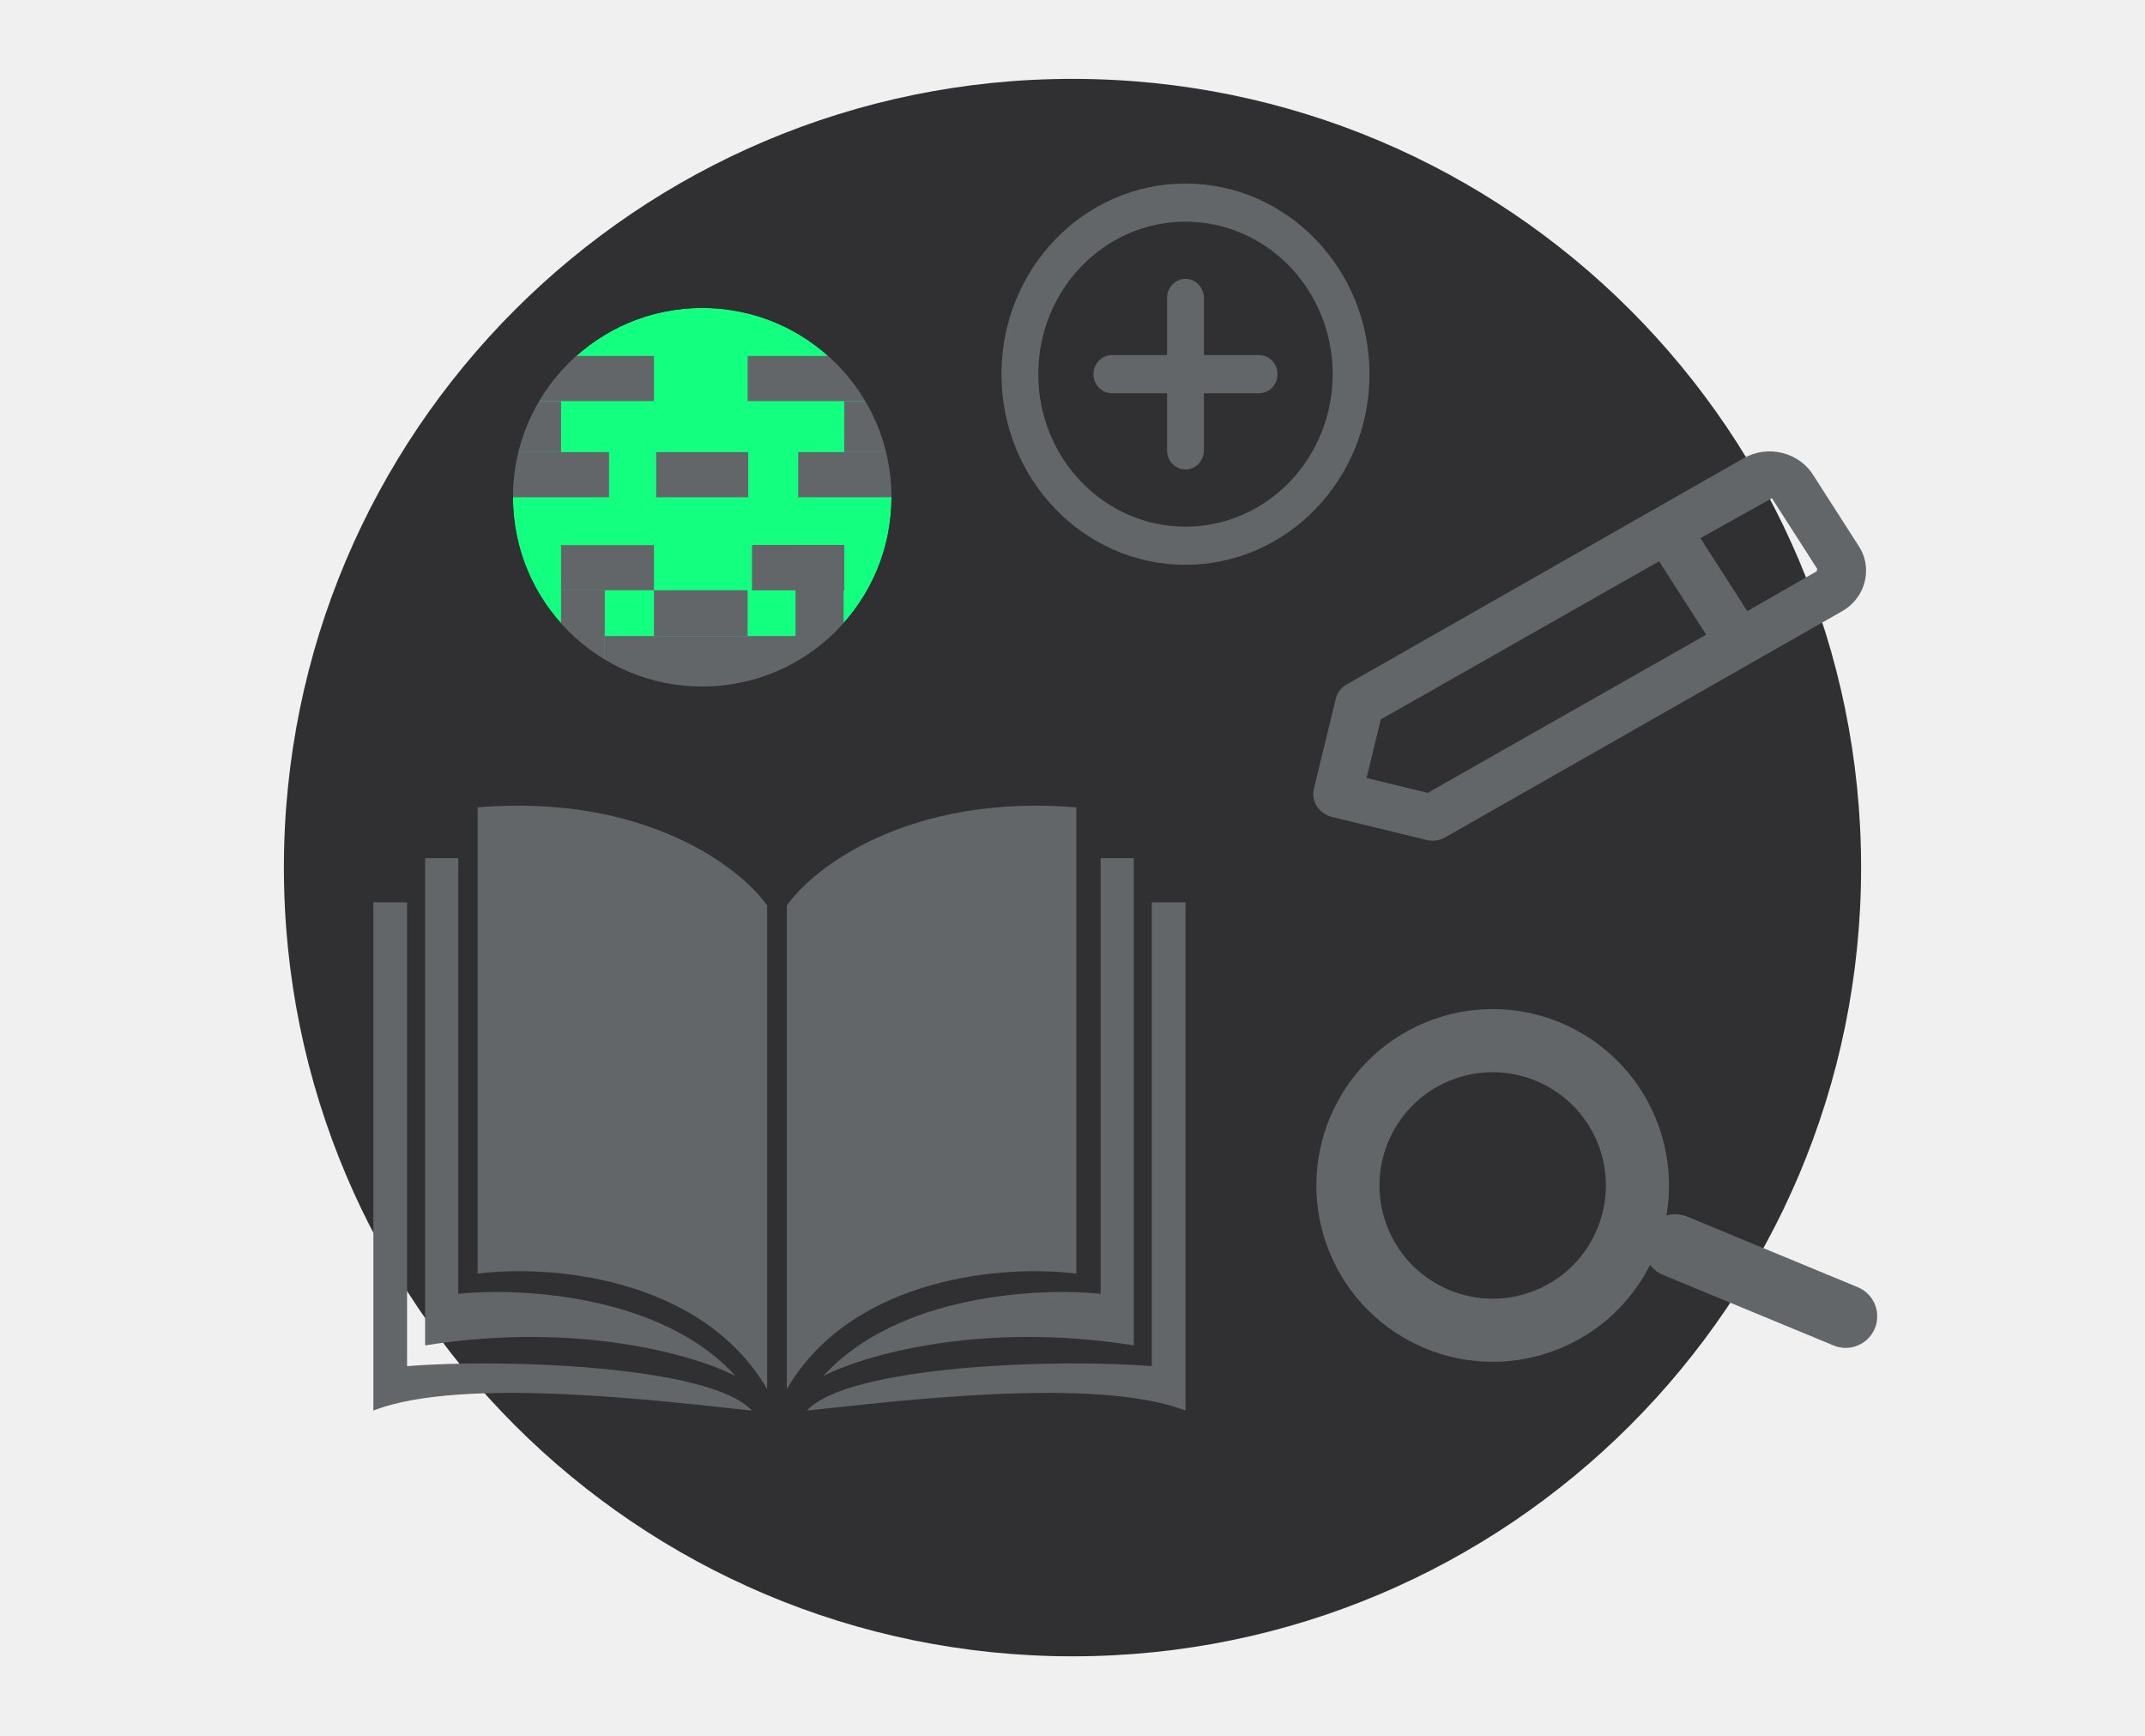
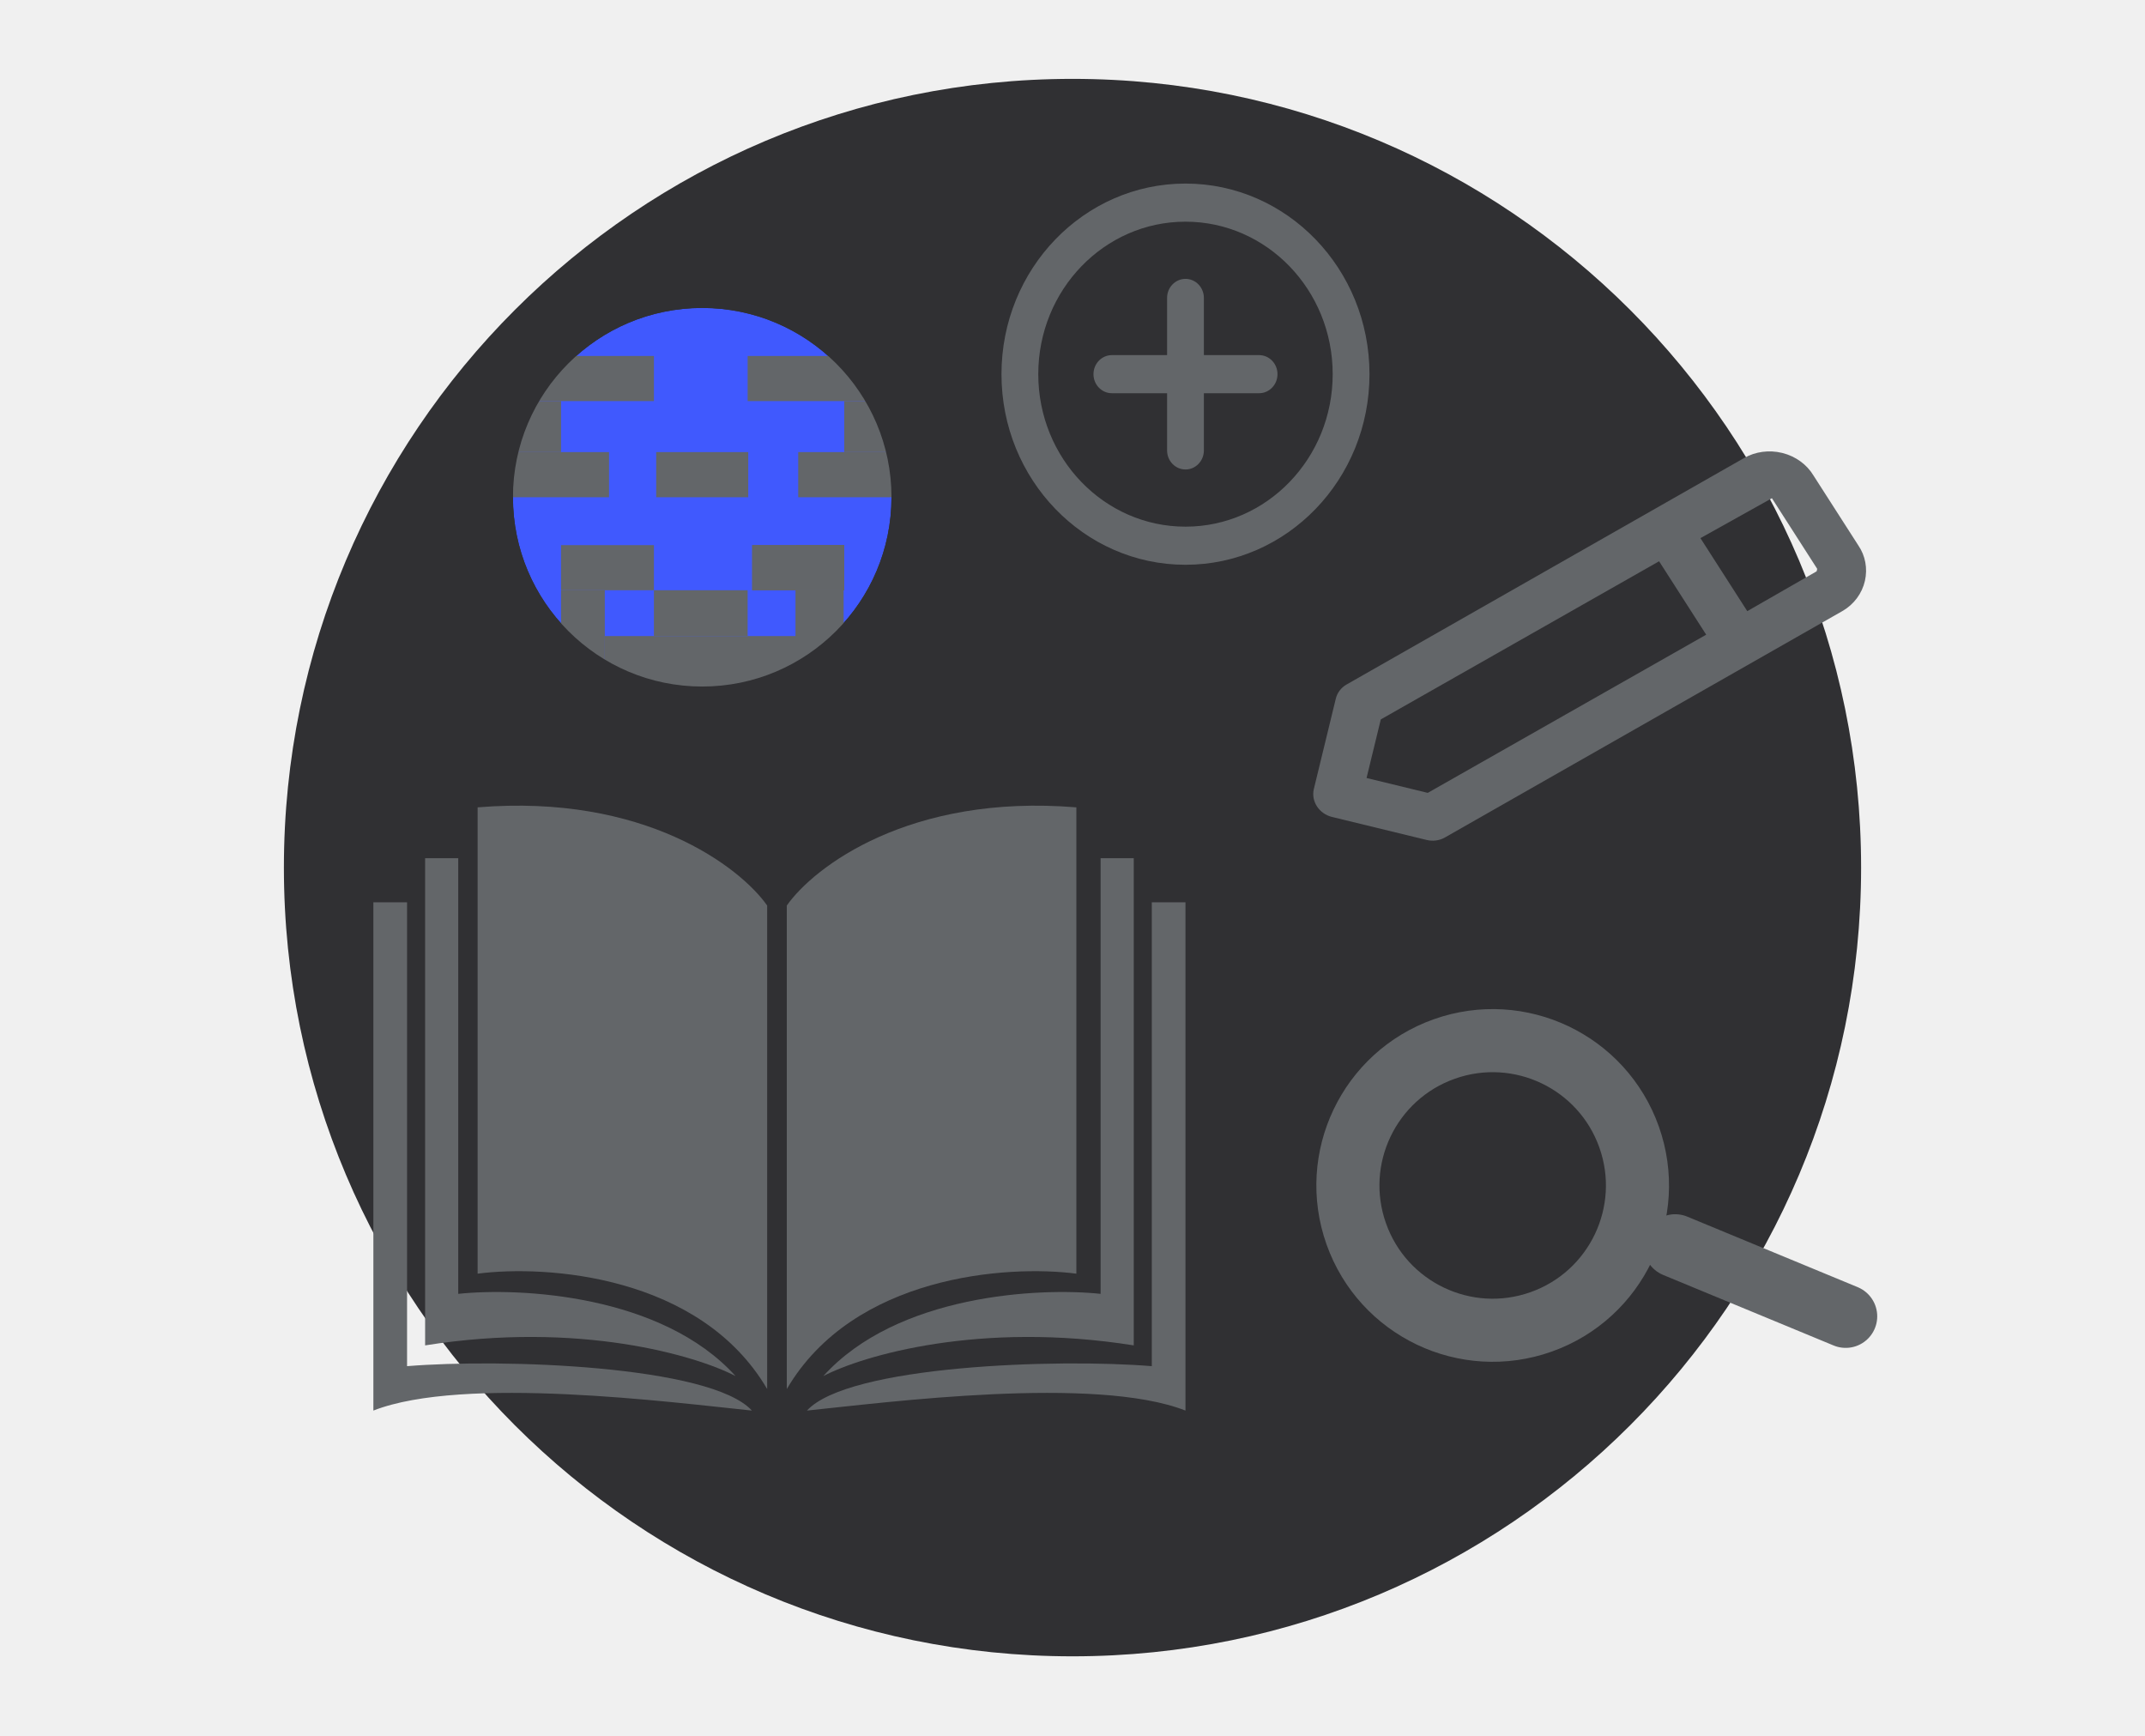
<svg xmlns="http://www.w3.org/2000/svg" width="136" height="110" viewBox="0 0 136 110" fill="none">
  <g clip-path="url(#clip0_876_38488)">
    <path class="illustration-background-fill" fill-rule="evenodd" clip-rule="evenodd" d="M68 5C95.614 5 118 27.386 118 55C118 82.613 95.614 105 68 105C40.387 105 18 82.613 18 55C18 27.386 40.387 5 68 5Z" fill="#303033" />
    <path class="illustration-light-fill" d="M30.282 80.743V51.181C40.861 50.31 46.929 54.967 48.641 57.405V88.056C44.409 80.836 34.638 80.172 30.282 80.743Z" fill="#636669" />
    <path class="illustration-light-fill" d="M68.245 80.743V51.181C57.665 50.31 51.597 54.967 49.886 57.405V88.056C54.117 80.836 63.888 80.172 68.245 80.743Z" fill="#636669" />
    <path class="illustration-light-fill" d="M26.954 85.289C36.724 83.733 44.146 85.937 46.636 87.234C41.968 82.068 32.97 81.607 29.054 82.022V54.405H26.954V85.289Z" fill="#636669" />
    <path class="illustration-light-fill" d="M23.673 89.421C29.399 87.181 42.615 88.903 47.672 89.421C45.058 86.558 31.773 86.113 25.809 86.606V57.199H23.673L23.673 89.421Z" fill="#636669" />
    <path class="illustration-light-fill" d="M71.883 85.289C62.112 83.733 54.69 85.937 52.201 87.234C56.869 82.068 65.867 81.607 69.782 82.022V54.405H71.883V85.289Z" fill="#636669" />
    <path class="illustration-light-fill" d="M75.163 89.421C69.438 87.181 56.221 88.903 51.164 89.421C53.778 86.558 67.064 86.113 73.028 86.606V57.199H75.163L75.163 89.421Z" fill="#636669" />
    <path class="illustration-light-fill" fill-rule="evenodd" clip-rule="evenodd" d="M110.783 38.743L107.813 34.114L112.345 31.584L115.218 36.063C115.225 36.074 115.175 36.206 115.184 36.217L110.783 38.743ZM90.524 50.263L86.644 49.32L87.547 45.606L105.192 35.581L108.178 40.235L90.524 50.263ZM118.241 36.827C118.422 36.036 118.268 35.227 117.83 34.585L114.978 30.14C114.561 29.447 113.852 28.931 113.031 28.721L112.99 28.711C112.165 28.51 111.288 28.63 110.582 29.036L85.381 43.391C85.035 43.587 84.786 43.911 84.695 44.288L83.304 50.009C83.113 50.792 83.629 51.589 84.457 51.79L90.454 53.248C90.851 53.344 91.266 53.289 91.61 53.092L116.822 38.733C117.542 38.317 118.06 37.622 118.241 36.827Z" fill="#636669" />
    <mask id="mask0_876_38488" style="mask-type:alpha" maskUnits="userSpaceOnUse" x="32" y="19" width="25" height="25">
      <circle cx="44.523" cy="31.522" r="12" fill="white" />
    </mask>
    <g mask="url(#mask0_876_38488)">
-       <circle class="illustration-main-fill" cx="44.523" cy="31.522" r="12" fill="#12FF80" />
+       <circle class="illustration-main-fill" cx="44.523" cy="31.522" r="12" fill="#4059FE" />
      <rect x="50.465" y="34.557" width="3.062" height="2.861" fill="#636669" />
      <rect x="47.691" y="34.557" width="5.836" height="2.861" fill="#636669" />
      <rect x="47.691" y="34.557" width="5.836" height="2.861" fill="#636669" />
      <rect x="25.779" y="22.566" width="15.682" height="2.861" fill="#636669" />
      <rect x="47.403" y="22.566" width="11.598" height="2.861" fill="#636669" />
      <rect x="29.486" y="25.427" width="6.086" height="3.233" fill="#636669" />
      <rect x="35.572" y="37.418" width="2.774" height="4.936" fill="#636669" />
      <rect x="50.437" y="37.418" width="3.052" height="3.233" fill="#636669" />
      <rect x="38.346" y="40.322" width="17.398" height="3.233" fill="#636669" />
      <rect x="53.527" y="25.427" width="6.086" height="3.233" fill="#636669" />
      <rect x="32.529" y="28.661" width="6.086" height="2.861" fill="#636669" />
      <rect x="50.609" y="28.661" width="6.086" height="2.861" fill="#636669" />
      <rect x="41.605" y="28.661" width="5.836" height="2.861" fill="#636669" />
      <rect x="41.461" y="37.418" width="5.942" height="2.904" fill="#636669" />
      <rect x="35.572" y="34.557" width="5.889" height="2.861" fill="#636669" />
    </g>
    <path class="illustration-light-fill" fill-rule="evenodd" clip-rule="evenodd" d="M86.83 23.72C86.83 30.393 81.607 35.803 75.163 35.803C68.72 35.803 63.497 30.393 63.497 23.72C63.497 17.047 68.72 11.637 75.163 11.637C81.607 11.637 86.83 17.047 86.83 23.72ZM65.83 23.72C65.83 29.059 70.009 33.387 75.163 33.387C80.318 33.387 84.497 29.059 84.497 23.72C84.497 18.381 80.318 14.053 75.163 14.053C70.009 14.053 65.83 18.381 65.83 23.72Z" fill="#636669" />
    <path class="illustration-light-fill" fill-rule="evenodd" clip-rule="evenodd" d="M76.33 22.512H79.83C80.475 22.512 80.997 23.053 80.997 23.72C80.997 24.387 80.475 24.928 79.83 24.928H76.33V28.553C76.33 29.221 75.808 29.762 75.164 29.762C74.519 29.762 73.997 29.221 73.997 28.553V24.928H70.497C69.853 24.928 69.33 24.387 69.33 23.72C69.33 23.053 69.853 22.512 70.497 22.512H73.997V18.887C73.997 18.22 74.519 17.678 75.164 17.678C75.808 17.678 76.33 18.22 76.33 18.887V22.512Z" fill="#636669" />
    <circle class="illustration-background-fill illustration-light-stroke" cx="94.641" cy="75.15" r="9.178" transform="rotate(-19.5258 94.6408 75.1496)" stroke="#636669" stroke-width="4" />
    <line class="illustration-light-stroke" x1="106.212" y1="78.974" x2="117.022" y2="83.447" stroke="#636669" stroke-width="4" stroke-linecap="round" />
  </g>
  <defs>
    <clipPath id="clip0_876_38488">
      <rect width="136" height="110" fill="white" />
    </clipPath>
  </defs>
</svg>
